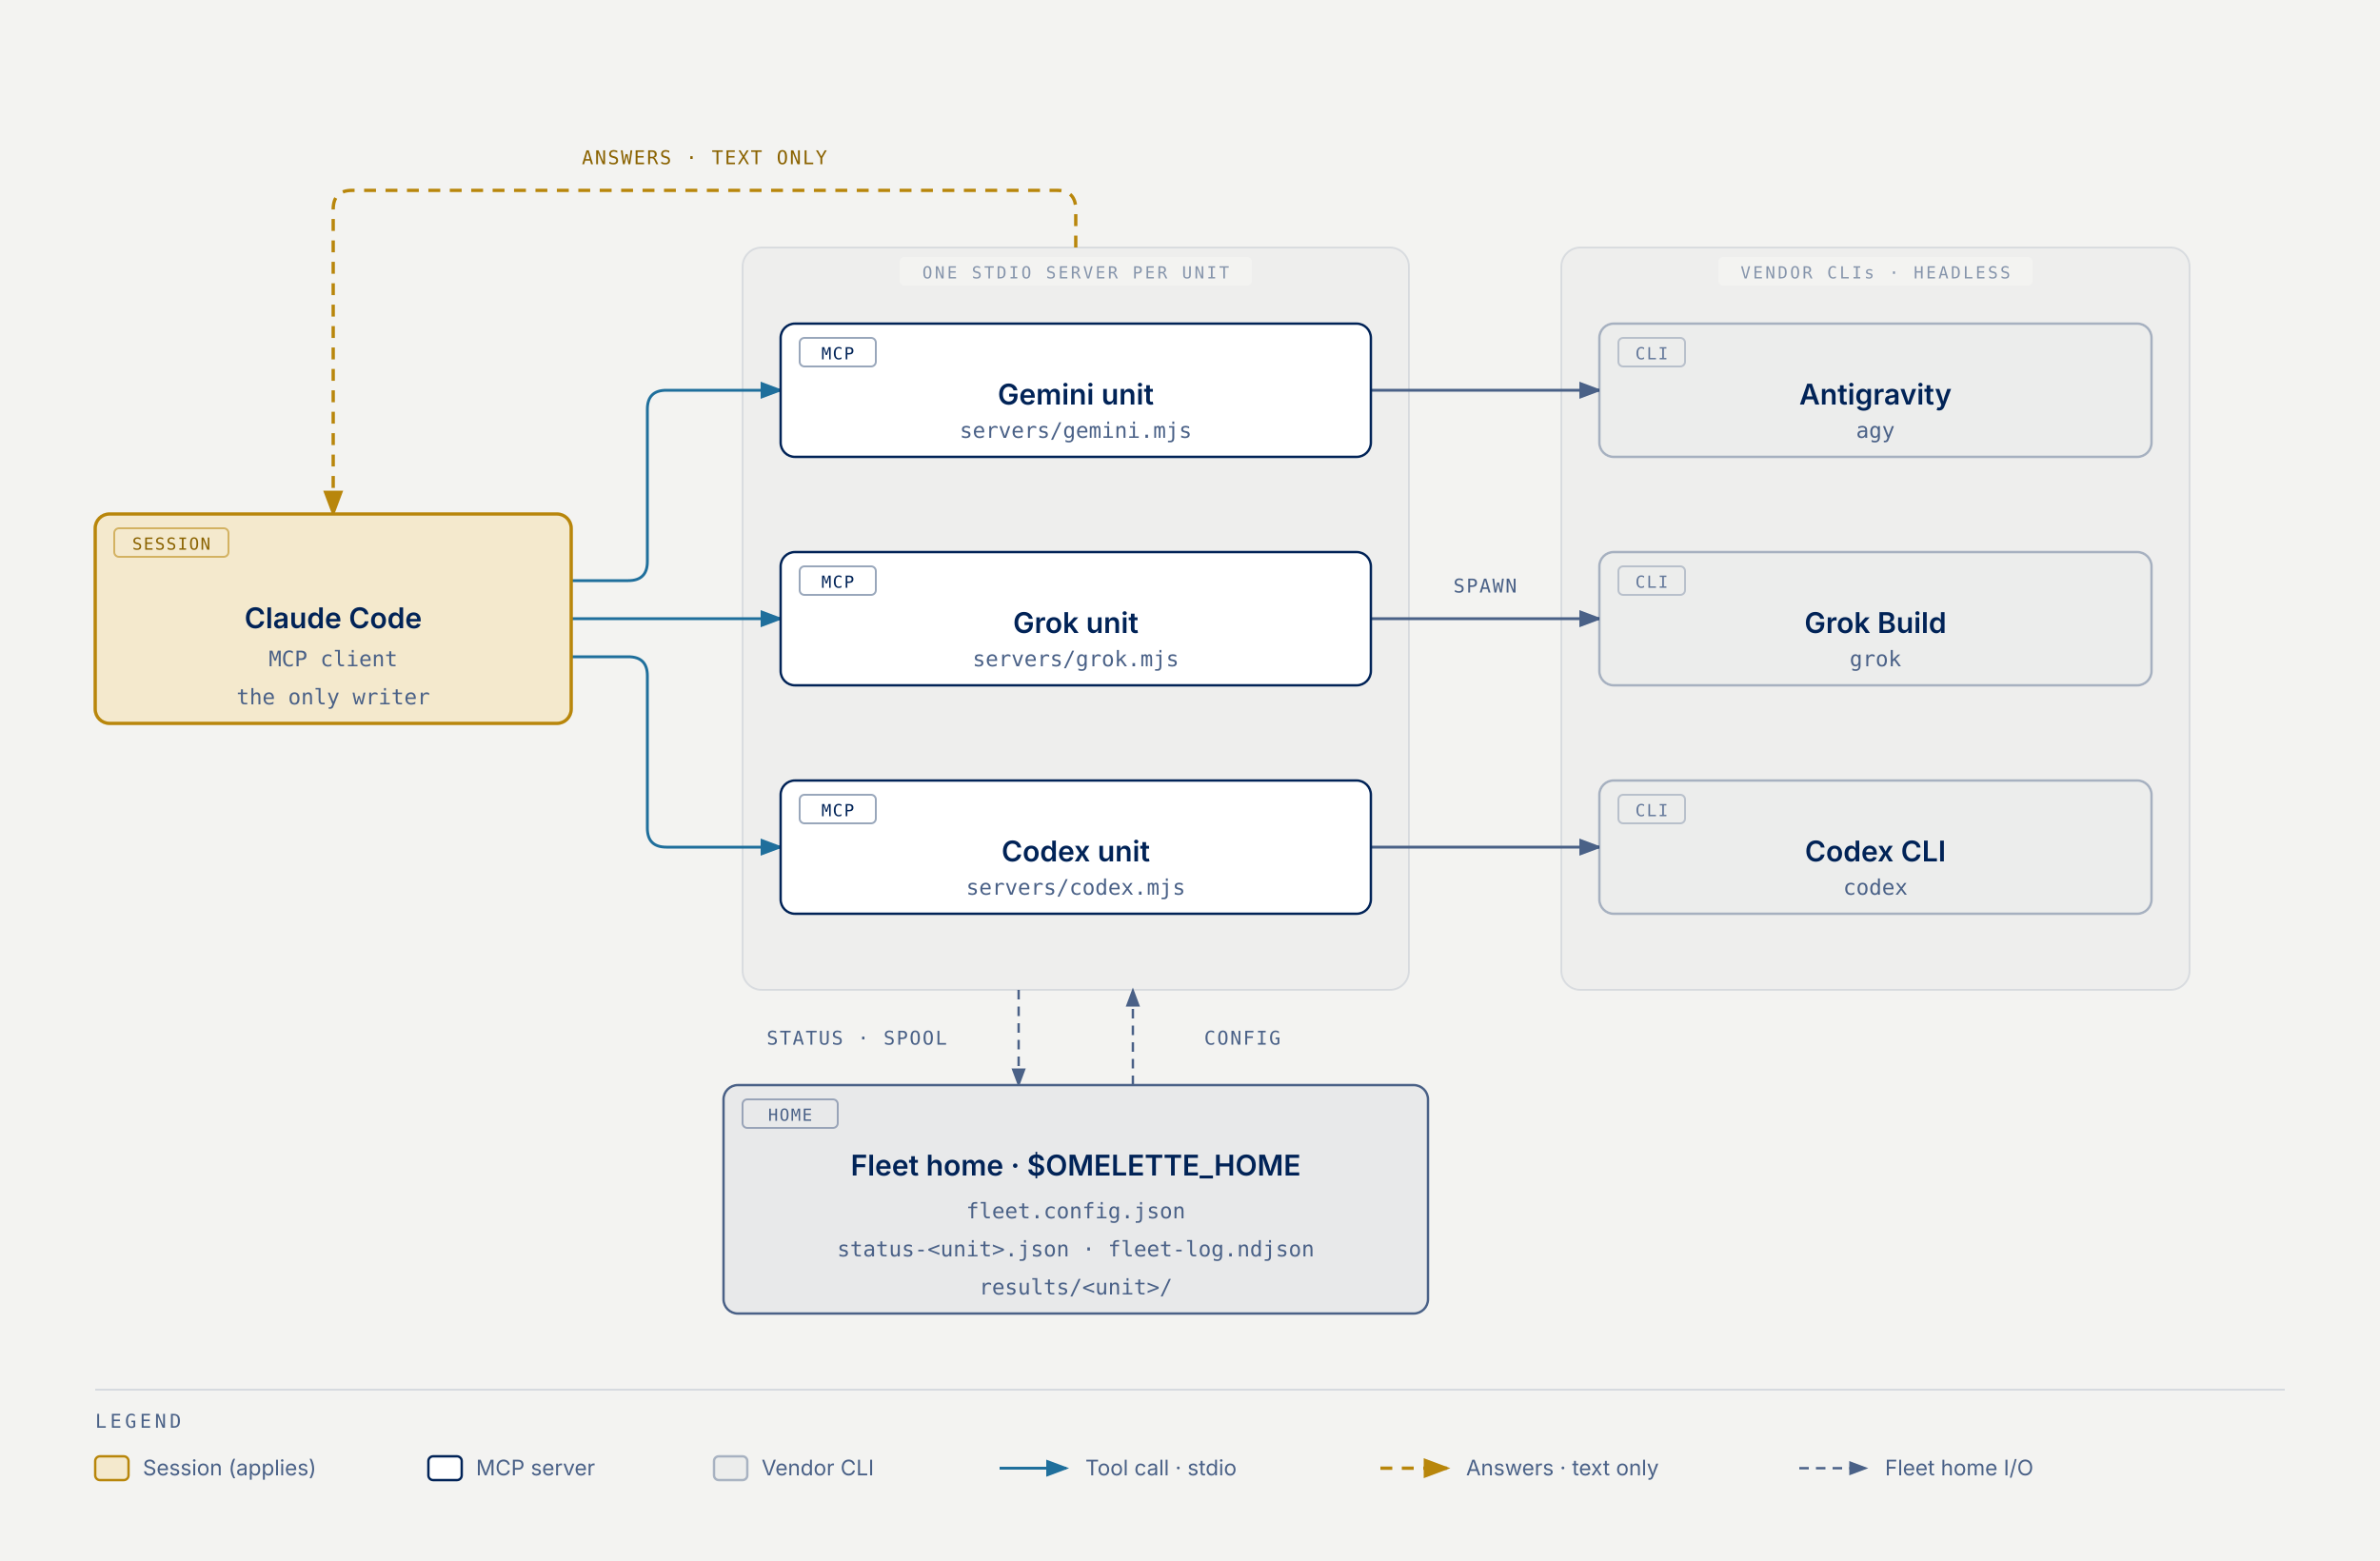
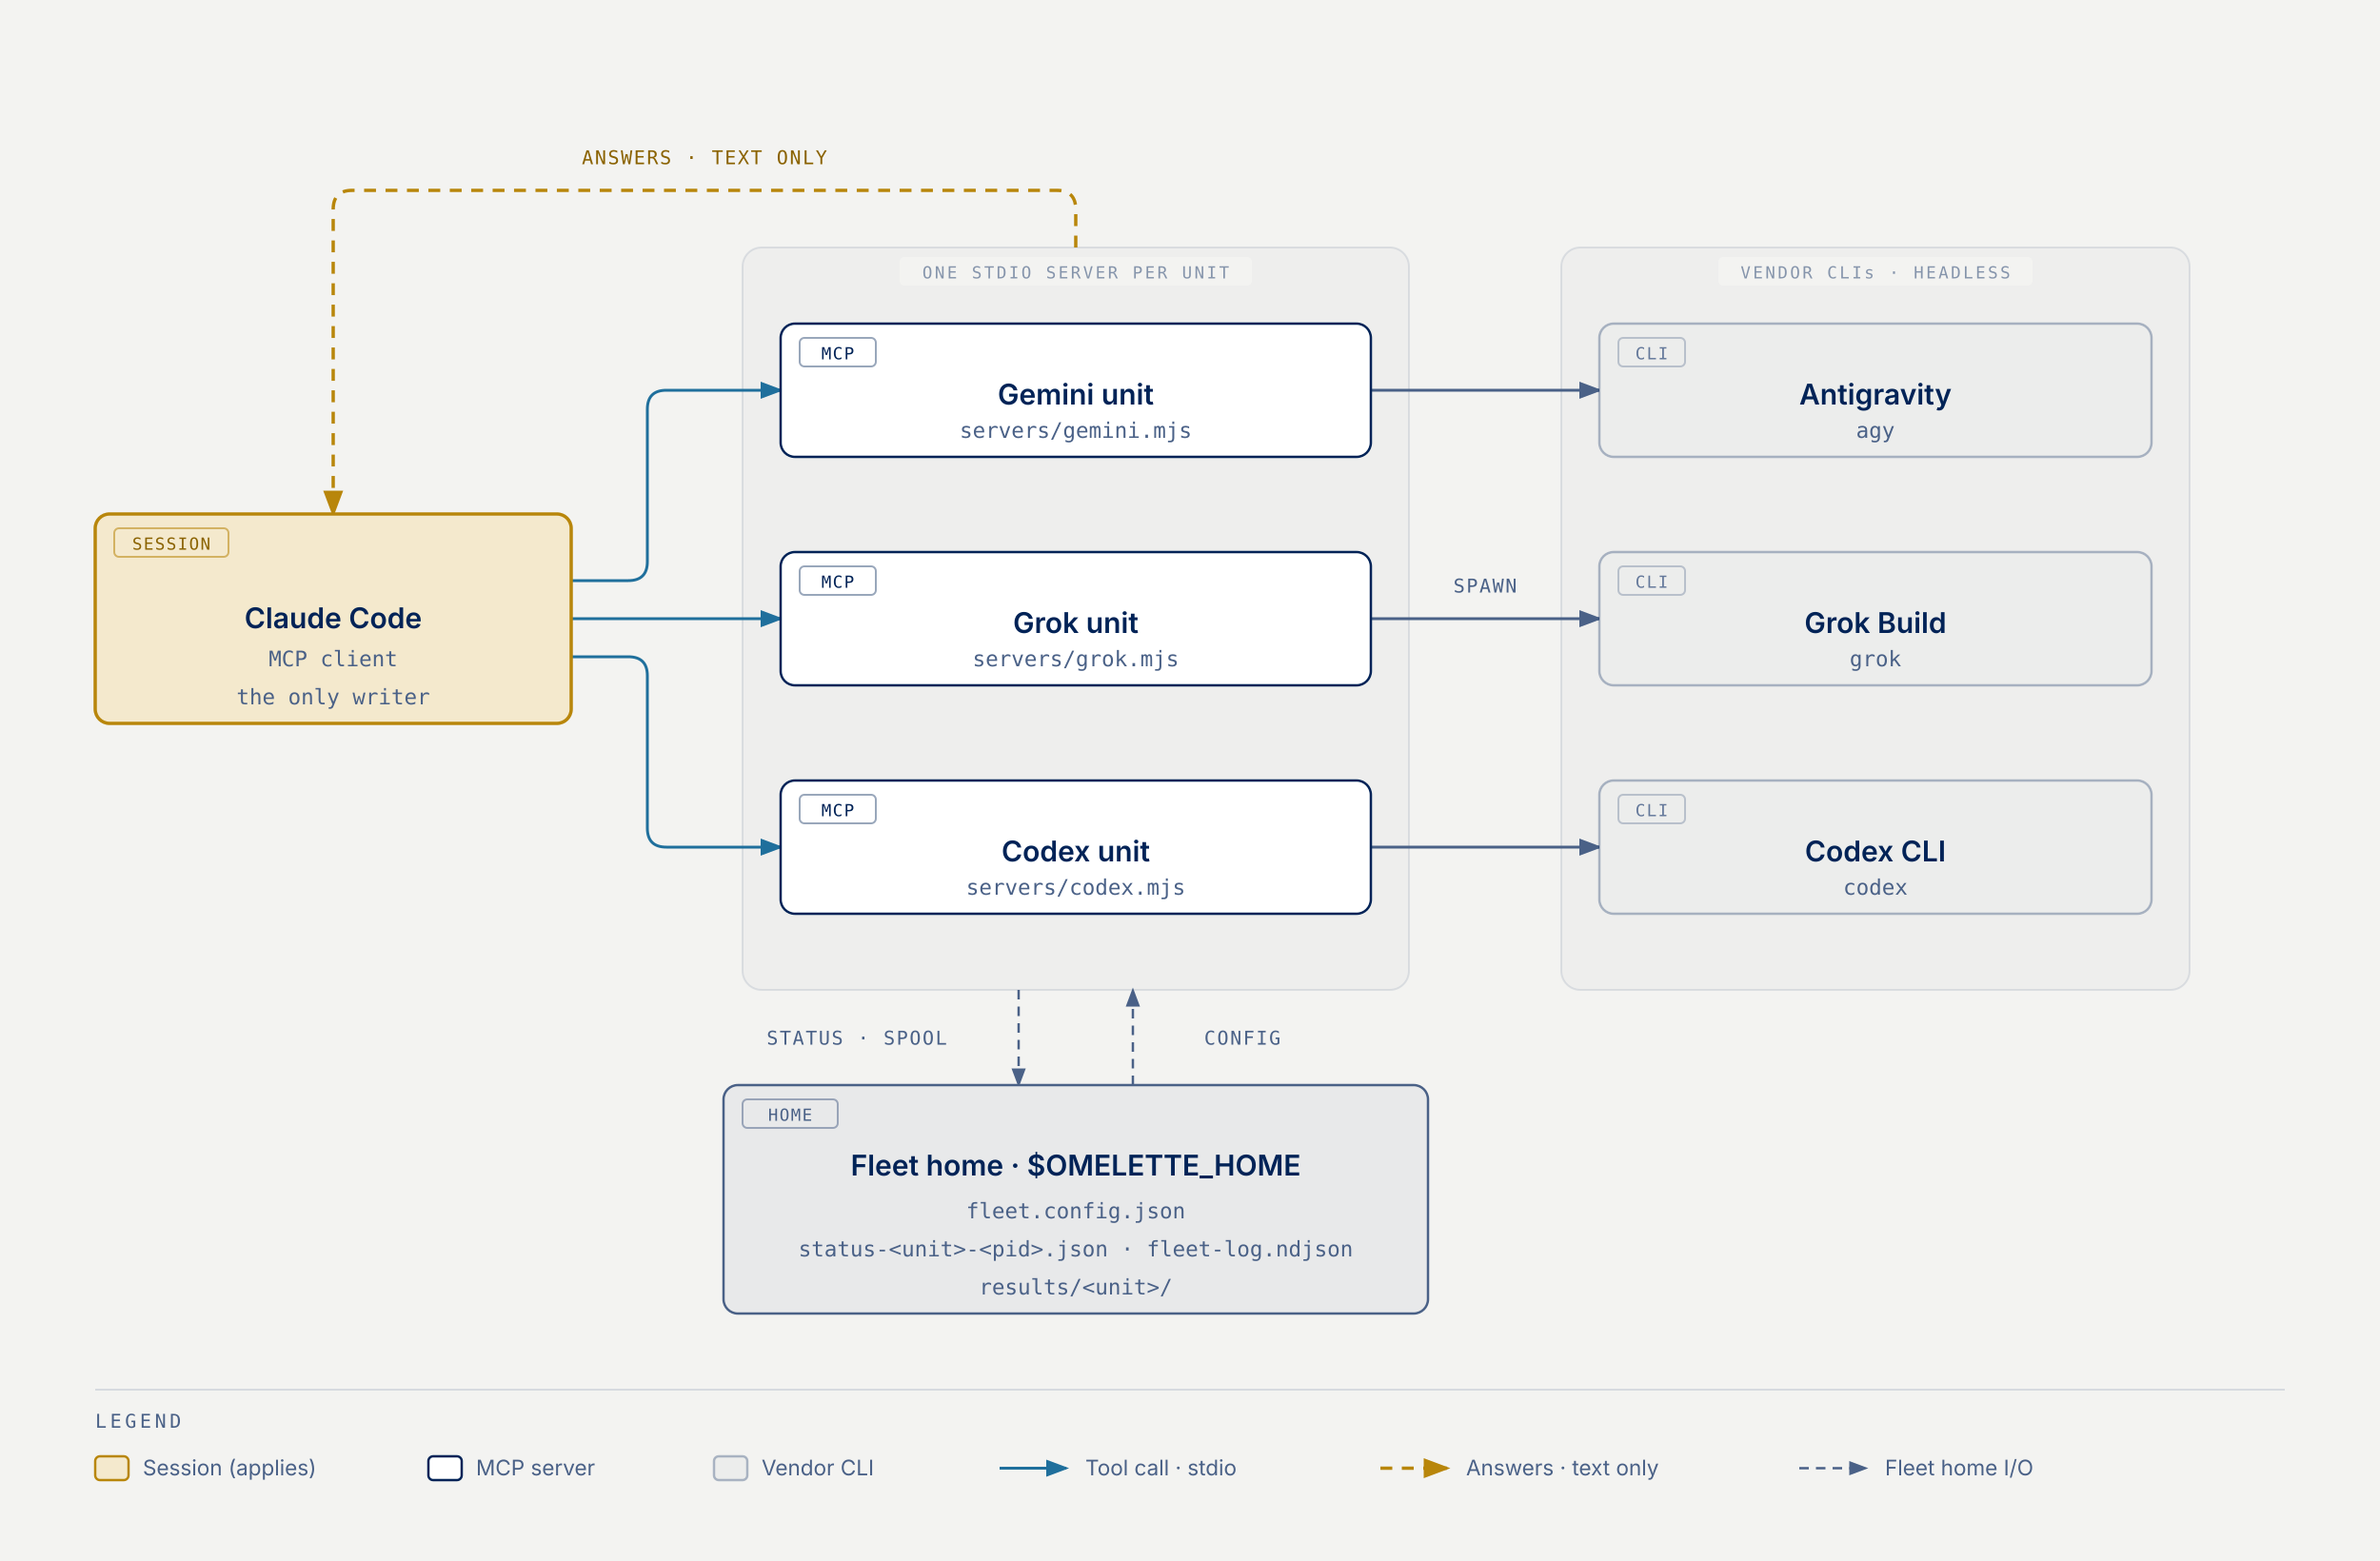
<svg xmlns="http://www.w3.org/2000/svg" viewBox="0 0 1000 656" role="img" aria-labelledby="fleet-topology-title fleet-topology-desc">
  <defs>
    <marker id="ft-arrow" markerWidth="8" markerHeight="6" refX="7" refY="3" orient="auto">
      <polygon points="0 0, 8 3, 0 6" fill="#4a6187" />
    </marker>
    <marker id="ft-arrow-accent" markerWidth="8" markerHeight="6" refX="7" refY="3" orient="auto">
      <polygon points="0 0, 8 3, 0 6" fill="#b8860b" />
    </marker>
    <marker id="ft-arrow-link" markerWidth="8" markerHeight="6" refX="7" refY="3" orient="auto">
      <polygon points="0 0, 8 3, 0 6" fill="#1f6f9c" />
    </marker>
  </defs>
  <rect width="100%" height="100%" fill="#f3f3f1" />
  <rect x="312" y="104" width="280" height="312" rx="8" fill="#012357" fill-opacity="0.02" stroke="#012357" stroke-opacity="0.10" stroke-width="0.8" />
  <rect x="378" y="108" width="148" height="12" rx="2" fill="#f3f3f1" />
  <text x="452" y="117" fill="#012357" fill-opacity="0.45" font-size="7" font-family="'Geist Mono', 'SF Mono', Menlo, Consolas, monospace" text-anchor="middle" letter-spacing="0.14em">ONE STDIO SERVER PER UNIT</text>
  <rect x="656" y="104" width="264" height="312" rx="8" fill="#012357" fill-opacity="0.02" stroke="#012357" stroke-opacity="0.10" stroke-width="0.8" />
  <rect x="722" y="108" width="132" height="12" rx="2" fill="#f3f3f1" />
  <text x="788" y="117" fill="#012357" fill-opacity="0.45" font-size="7" font-family="'Geist Mono', 'SF Mono', Menlo, Consolas, monospace" text-anchor="middle" letter-spacing="0.14em">VENDOR CLIs · HEADLESS</text>
  <path d="M 240,244 H 264 Q 272,244 272,236 V 172 Q 272,164 280,164 H 328" fill="none" stroke="#1f6f9c" stroke-width="1.2" marker-end="url(#ft-arrow-link)" />
  <line x1="240" y1="260" x2="328" y2="260" stroke="#1f6f9c" stroke-width="1.2" marker-end="url(#ft-arrow-link)" />
  <path d="M 240,276 H 264 Q 272,276 272,284 V 348 Q 272,356 280,356 H 328" fill="none" stroke="#1f6f9c" stroke-width="1.2" marker-end="url(#ft-arrow-link)" />
  <path d="M 452,104 V 88 Q 452,80 444,80 H 148 Q 140,80 140,88 V 216" fill="none" stroke="#b8860b" stroke-width="1.4" stroke-dasharray="5,4" marker-end="url(#ft-arrow-accent)" />
  <line x1="576" y1="164" x2="672" y2="164" stroke="#4a6187" stroke-width="1.2" marker-end="url(#ft-arrow)" />
  <line x1="576" y1="260" x2="672" y2="260" stroke="#4a6187" stroke-width="1.2" marker-end="url(#ft-arrow)" />
  <line x1="576" y1="356" x2="672" y2="356" stroke="#4a6187" stroke-width="1.2" marker-end="url(#ft-arrow)" />
  <line x1="428" y1="416" x2="428" y2="456" stroke="#4a6187" stroke-width="1" stroke-dasharray="4,3" marker-end="url(#ft-arrow)" />
  <line x1="476" y1="456" x2="476" y2="416" stroke="#4a6187" stroke-width="1" stroke-dasharray="4,3" marker-end="url(#ft-arrow)" />
  <rect x="236" y="60" width="120" height="12" rx="2" fill="#f3f3f1" />
  <text x="296" y="69" fill="#8a6200" font-size="8" font-family="'Geist Mono', 'SF Mono', Menlo, Consolas, monospace" text-anchor="middle" letter-spacing="0.08em">ANSWERS · TEXT ONLY</text>
  <rect x="600" y="240" width="48" height="12" rx="2" fill="#f3f3f1" />
  <text x="624" y="249" fill="#4a6187" font-size="8" font-family="'Geist Mono', 'SF Mono', Menlo, Consolas, monospace" text-anchor="middle" letter-spacing="0.08em">SPAWN</text>
  <rect x="314" y="430" width="92" height="12" rx="2" fill="#f3f3f1" />
  <text x="360" y="439" fill="#4a6187" font-size="8" font-family="'Geist Mono', 'SF Mono', Menlo, Consolas, monospace" text-anchor="middle" letter-spacing="0.08em">STATUS · SPOOL</text>
  <rect x="498" y="430" width="48" height="12" rx="2" fill="#f3f3f1" />
  <text x="522" y="439" fill="#4a6187" font-size="8" font-family="'Geist Mono', 'SF Mono', Menlo, Consolas, monospace" text-anchor="middle" letter-spacing="0.08em">CONFIG</text>
  <rect x="40" y="216" width="200" height="88" rx="6" fill="#f3f3f1" />
  <rect x="40" y="216" width="200" height="88" rx="6" fill="#fac440" fill-opacity="0.20" stroke="#b8860b" stroke-width="1.4" />
  <rect x="48" y="222" width="48" height="12" rx="2" fill="none" stroke="#b8860b" stroke-opacity="0.55" stroke-width="0.8" />
  <text x="72" y="231" fill="#8a6200" font-size="7" font-family="'Geist Mono', 'SF Mono', Menlo, Consolas, monospace" text-anchor="middle" letter-spacing="0.08em">SESSION</text>
  <text x="140" y="264" fill="#012357" font-size="12" font-weight="600" font-family="Geist, Inter, -apple-system, 'Segoe UI', Helvetica, Arial, sans-serif" text-anchor="middle">Claude Code</text>
  <text x="140" y="280" fill="#4a6187" font-size="9" font-family="'Geist Mono', 'SF Mono', Menlo, Consolas, monospace" text-anchor="middle">MCP client</text>
  <text x="140" y="296" fill="#4a6187" font-size="9" font-family="'Geist Mono', 'SF Mono', Menlo, Consolas, monospace" text-anchor="middle">the only writer</text>
  <rect x="328" y="136" width="248" height="56" rx="6" fill="#f3f3f1" />
  <rect x="328" y="136" width="248" height="56" rx="6" fill="#ffffff" stroke="#012357" stroke-width="1" />
  <rect x="336" y="142" width="32" height="12" rx="2" fill="none" stroke="#012357" stroke-opacity="0.40" stroke-width="0.8" />
  <text x="352" y="151" fill="#012357" font-size="7" font-family="'Geist Mono', 'SF Mono', Menlo, Consolas, monospace" text-anchor="middle" letter-spacing="0.08em">MCP</text>
  <text x="452" y="170" fill="#012357" font-size="12" font-weight="600" font-family="Geist, Inter, -apple-system, 'Segoe UI', Helvetica, Arial, sans-serif" text-anchor="middle">Gemini unit</text>
  <text x="452" y="184" fill="#4a6187" font-size="9" font-family="'Geist Mono', 'SF Mono', Menlo, Consolas, monospace" text-anchor="middle">servers/gemini.mjs</text>
  <rect x="328" y="232" width="248" height="56" rx="6" fill="#f3f3f1" />
  <rect x="328" y="232" width="248" height="56" rx="6" fill="#ffffff" stroke="#012357" stroke-width="1" />
  <rect x="336" y="238" width="32" height="12" rx="2" fill="none" stroke="#012357" stroke-opacity="0.40" stroke-width="0.8" />
  <text x="352" y="247" fill="#012357" font-size="7" font-family="'Geist Mono', 'SF Mono', Menlo, Consolas, monospace" text-anchor="middle" letter-spacing="0.08em">MCP</text>
  <text x="452" y="266" fill="#012357" font-size="12" font-weight="600" font-family="Geist, Inter, -apple-system, 'Segoe UI', Helvetica, Arial, sans-serif" text-anchor="middle">Grok unit</text>
  <text x="452" y="280" fill="#4a6187" font-size="9" font-family="'Geist Mono', 'SF Mono', Menlo, Consolas, monospace" text-anchor="middle">servers/grok.mjs</text>
  <rect x="328" y="328" width="248" height="56" rx="6" fill="#f3f3f1" />
  <rect x="328" y="328" width="248" height="56" rx="6" fill="#ffffff" stroke="#012357" stroke-width="1" />
  <rect x="336" y="334" width="32" height="12" rx="2" fill="none" stroke="#012357" stroke-opacity="0.40" stroke-width="0.8" />
  <text x="352" y="343" fill="#012357" font-size="7" font-family="'Geist Mono', 'SF Mono', Menlo, Consolas, monospace" text-anchor="middle" letter-spacing="0.08em">MCP</text>
  <text x="452" y="362" fill="#012357" font-size="12" font-weight="600" font-family="Geist, Inter, -apple-system, 'Segoe UI', Helvetica, Arial, sans-serif" text-anchor="middle">Codex unit</text>
  <text x="452" y="376" fill="#4a6187" font-size="9" font-family="'Geist Mono', 'SF Mono', Menlo, Consolas, monospace" text-anchor="middle">servers/codex.mjs</text>
  <rect x="672" y="136" width="232" height="56" rx="6" fill="#f3f3f1" />
  <rect x="672" y="136" width="232" height="56" rx="6" fill="#012357" fill-opacity="0.03" stroke="#012357" stroke-opacity="0.30" stroke-width="1" />
  <rect x="680" y="142" width="28" height="12" rx="2" fill="none" stroke="#012357" stroke-opacity="0.22" stroke-width="0.8" />
  <text x="694" y="151" fill="#64789a" font-size="7" font-family="'Geist Mono', 'SF Mono', Menlo, Consolas, monospace" text-anchor="middle" letter-spacing="0.08em">CLI</text>
  <text x="788" y="170" fill="#012357" font-size="12" font-weight="600" font-family="Geist, Inter, -apple-system, 'Segoe UI', Helvetica, Arial, sans-serif" text-anchor="middle">Antigravity</text>
  <text x="788" y="184" fill="#4a6187" font-size="9" font-family="'Geist Mono', 'SF Mono', Menlo, Consolas, monospace" text-anchor="middle">agy</text>
  <rect x="672" y="232" width="232" height="56" rx="6" fill="#f3f3f1" />
  <rect x="672" y="232" width="232" height="56" rx="6" fill="#012357" fill-opacity="0.03" stroke="#012357" stroke-opacity="0.30" stroke-width="1" />
  <rect x="680" y="238" width="28" height="12" rx="2" fill="none" stroke="#012357" stroke-opacity="0.22" stroke-width="0.8" />
  <text x="694" y="247" fill="#64789a" font-size="7" font-family="'Geist Mono', 'SF Mono', Menlo, Consolas, monospace" text-anchor="middle" letter-spacing="0.08em">CLI</text>
  <text x="788" y="266" fill="#012357" font-size="12" font-weight="600" font-family="Geist, Inter, -apple-system, 'Segoe UI', Helvetica, Arial, sans-serif" text-anchor="middle">Grok Build</text>
  <text x="788" y="280" fill="#4a6187" font-size="9" font-family="'Geist Mono', 'SF Mono', Menlo, Consolas, monospace" text-anchor="middle">grok</text>
  <rect x="672" y="328" width="232" height="56" rx="6" fill="#f3f3f1" />
  <rect x="672" y="328" width="232" height="56" rx="6" fill="#012357" fill-opacity="0.03" stroke="#012357" stroke-opacity="0.30" stroke-width="1" />
  <rect x="680" y="334" width="28" height="12" rx="2" fill="none" stroke="#012357" stroke-opacity="0.22" stroke-width="0.8" />
  <text x="694" y="343" fill="#64789a" font-size="7" font-family="'Geist Mono', 'SF Mono', Menlo, Consolas, monospace" text-anchor="middle" letter-spacing="0.08em">CLI</text>
  <text x="788" y="362" fill="#012357" font-size="12" font-weight="600" font-family="Geist, Inter, -apple-system, 'Segoe UI', Helvetica, Arial, sans-serif" text-anchor="middle">Codex CLI</text>
  <text x="788" y="376" fill="#4a6187" font-size="9" font-family="'Geist Mono', 'SF Mono', Menlo, Consolas, monospace" text-anchor="middle">codex</text>
  <rect x="304" y="456" width="296" height="96" rx="6" fill="#f3f3f1" />
  <rect x="304" y="456" width="296" height="96" rx="6" fill="#012357" fill-opacity="0.05" stroke="#4a6187" stroke-width="1" />
  <rect x="312" y="462" width="40" height="12" rx="2" fill="none" stroke="#4a6187" stroke-opacity="0.50" stroke-width="0.8" />
  <text x="332" y="471" fill="#4a6187" font-size="7" font-family="'Geist Mono', 'SF Mono', Menlo, Consolas, monospace" text-anchor="middle" letter-spacing="0.08em">HOME</text>
  <text x="452" y="494" fill="#012357" font-size="12" font-weight="600" font-family="Geist, Inter, -apple-system, 'Segoe UI', Helvetica, Arial, sans-serif" text-anchor="middle">Fleet home · $OMELETTE_HOME</text>
  <text x="452" y="512" fill="#4a6187" font-size="9" font-family="'Geist Mono', 'SF Mono', Menlo, Consolas, monospace" text-anchor="middle">fleet.config.json</text>
-   <text x="452" y="528" fill="#4a6187" font-size="9" font-family="'Geist Mono', 'SF Mono', Menlo, Consolas, monospace" text-anchor="middle">status-&lt;unit&gt;.json · fleet-log.ndjson</text>
+   <text x="452" y="528" fill="#4a6187" font-size="9" font-family="'Geist Mono', 'SF Mono', Menlo, Consolas, monospace" text-anchor="middle">status-&lt;unit&gt;-&lt;pid&gt;.json · fleet-log.ndjson</text>
  <text x="452" y="544" fill="#4a6187" font-size="9" font-family="'Geist Mono', 'SF Mono', Menlo, Consolas, monospace" text-anchor="middle">results/&lt;unit&gt;/</text>
  <line x1="40" y1="584" x2="960" y2="584" stroke="#012357" stroke-opacity="0.12" stroke-width="0.8" />
  <text x="40" y="600" fill="#4a6187" font-size="8" font-family="'Geist Mono', 'SF Mono', Menlo, Consolas, monospace" letter-spacing="0.18em">LEGEND</text>
  <rect x="40" y="612" width="14" height="10" rx="2" fill="#fac440" fill-opacity="0.20" stroke="#b8860b" stroke-width="1" />
  <text x="60" y="620" fill="#4a6187" font-size="9" font-family="Geist, Inter, -apple-system, 'Segoe UI', Helvetica, Arial, sans-serif">Session (applies)</text>
  <rect x="180" y="612" width="14" height="10" rx="2" fill="#ffffff" stroke="#012357" stroke-width="1" />
  <text x="200" y="620" fill="#4a6187" font-size="9" font-family="Geist, Inter, -apple-system, 'Segoe UI', Helvetica, Arial, sans-serif">MCP server</text>
  <rect x="300" y="612" width="14" height="10" rx="2" fill="#012357" fill-opacity="0.03" stroke="#012357" stroke-opacity="0.30" stroke-width="1" />
  <text x="320" y="620" fill="#4a6187" font-size="9" font-family="Geist, Inter, -apple-system, 'Segoe UI', Helvetica, Arial, sans-serif">Vendor CLI</text>
  <line x1="420" y1="617" x2="448" y2="617" stroke="#1f6f9c" stroke-width="1.2" marker-end="url(#ft-arrow-link)" />
  <text x="456" y="620" fill="#4a6187" font-size="9" font-family="Geist, Inter, -apple-system, 'Segoe UI', Helvetica, Arial, sans-serif">Tool call · stdio</text>
  <line x1="580" y1="617" x2="608" y2="617" stroke="#b8860b" stroke-width="1.4" stroke-dasharray="5,4" marker-end="url(#ft-arrow-accent)" />
  <text x="616" y="620" fill="#4a6187" font-size="9" font-family="Geist, Inter, -apple-system, 'Segoe UI', Helvetica, Arial, sans-serif">Answers · text only</text>
  <line x1="756" y1="617" x2="784" y2="617" stroke="#4a6187" stroke-width="1" stroke-dasharray="4,3" marker-end="url(#ft-arrow)" />
  <text x="792" y="620" fill="#4a6187" font-size="9" font-family="Geist, Inter, -apple-system, 'Segoe UI', Helvetica, Arial, sans-serif">Fleet home I/O</text>
</svg>
